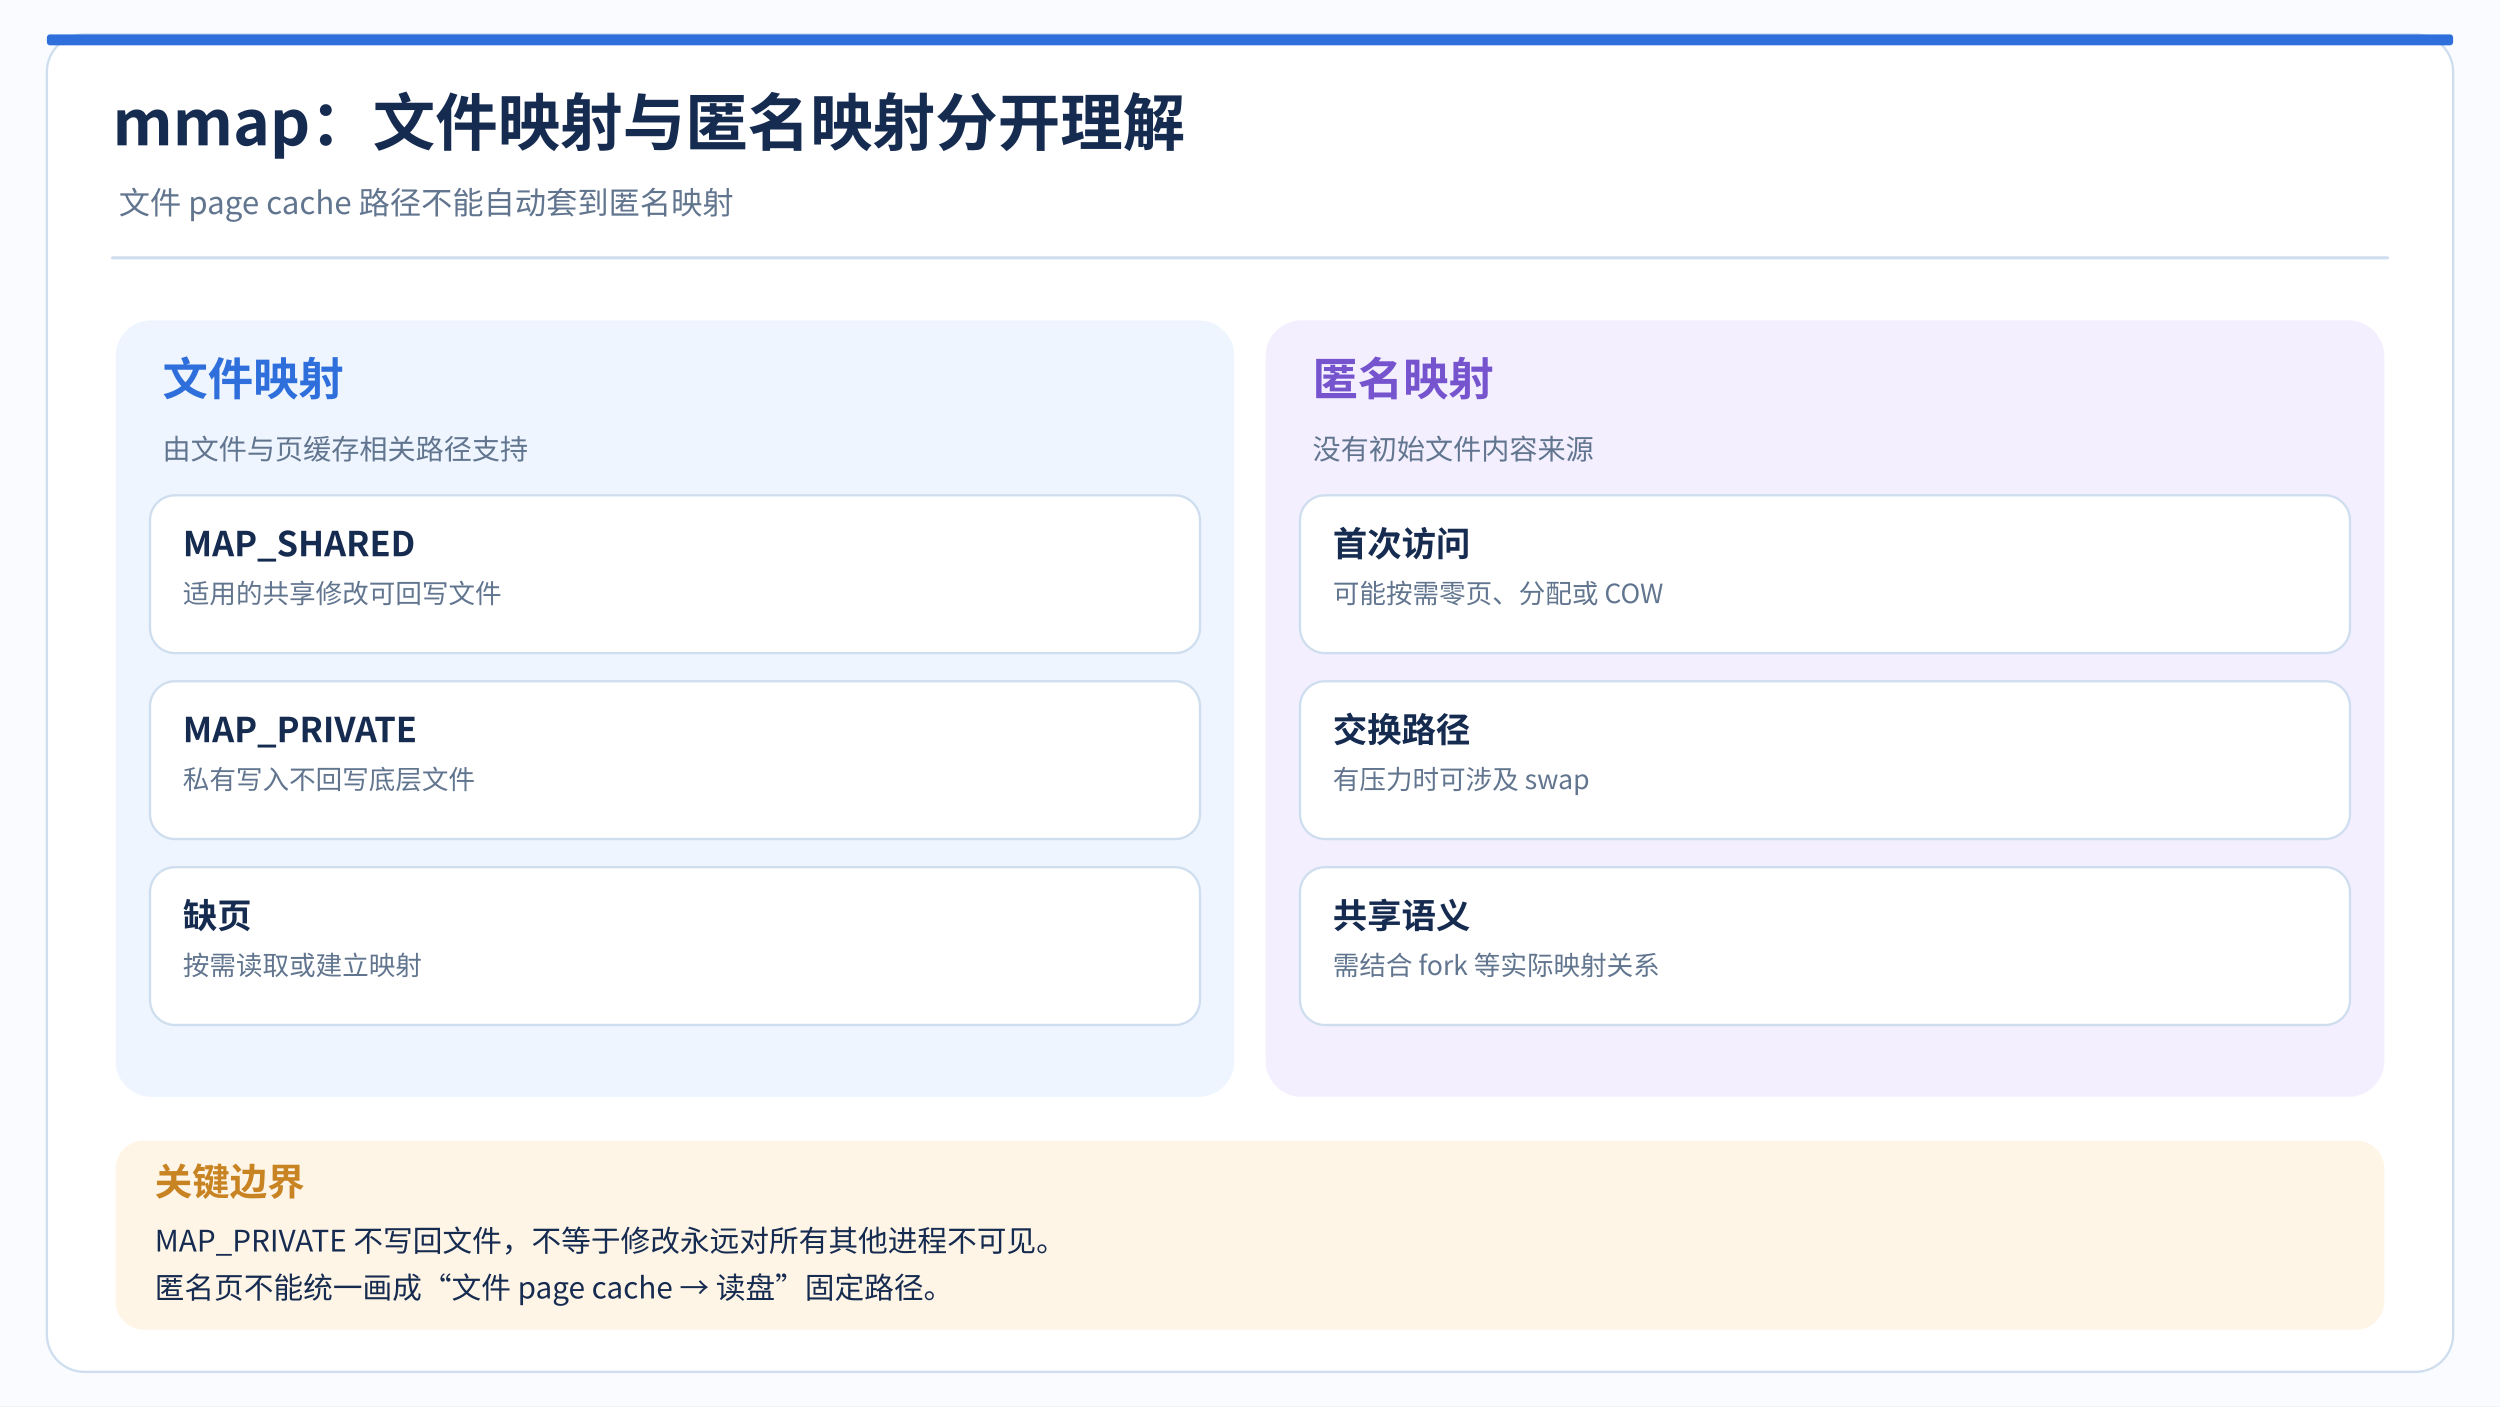
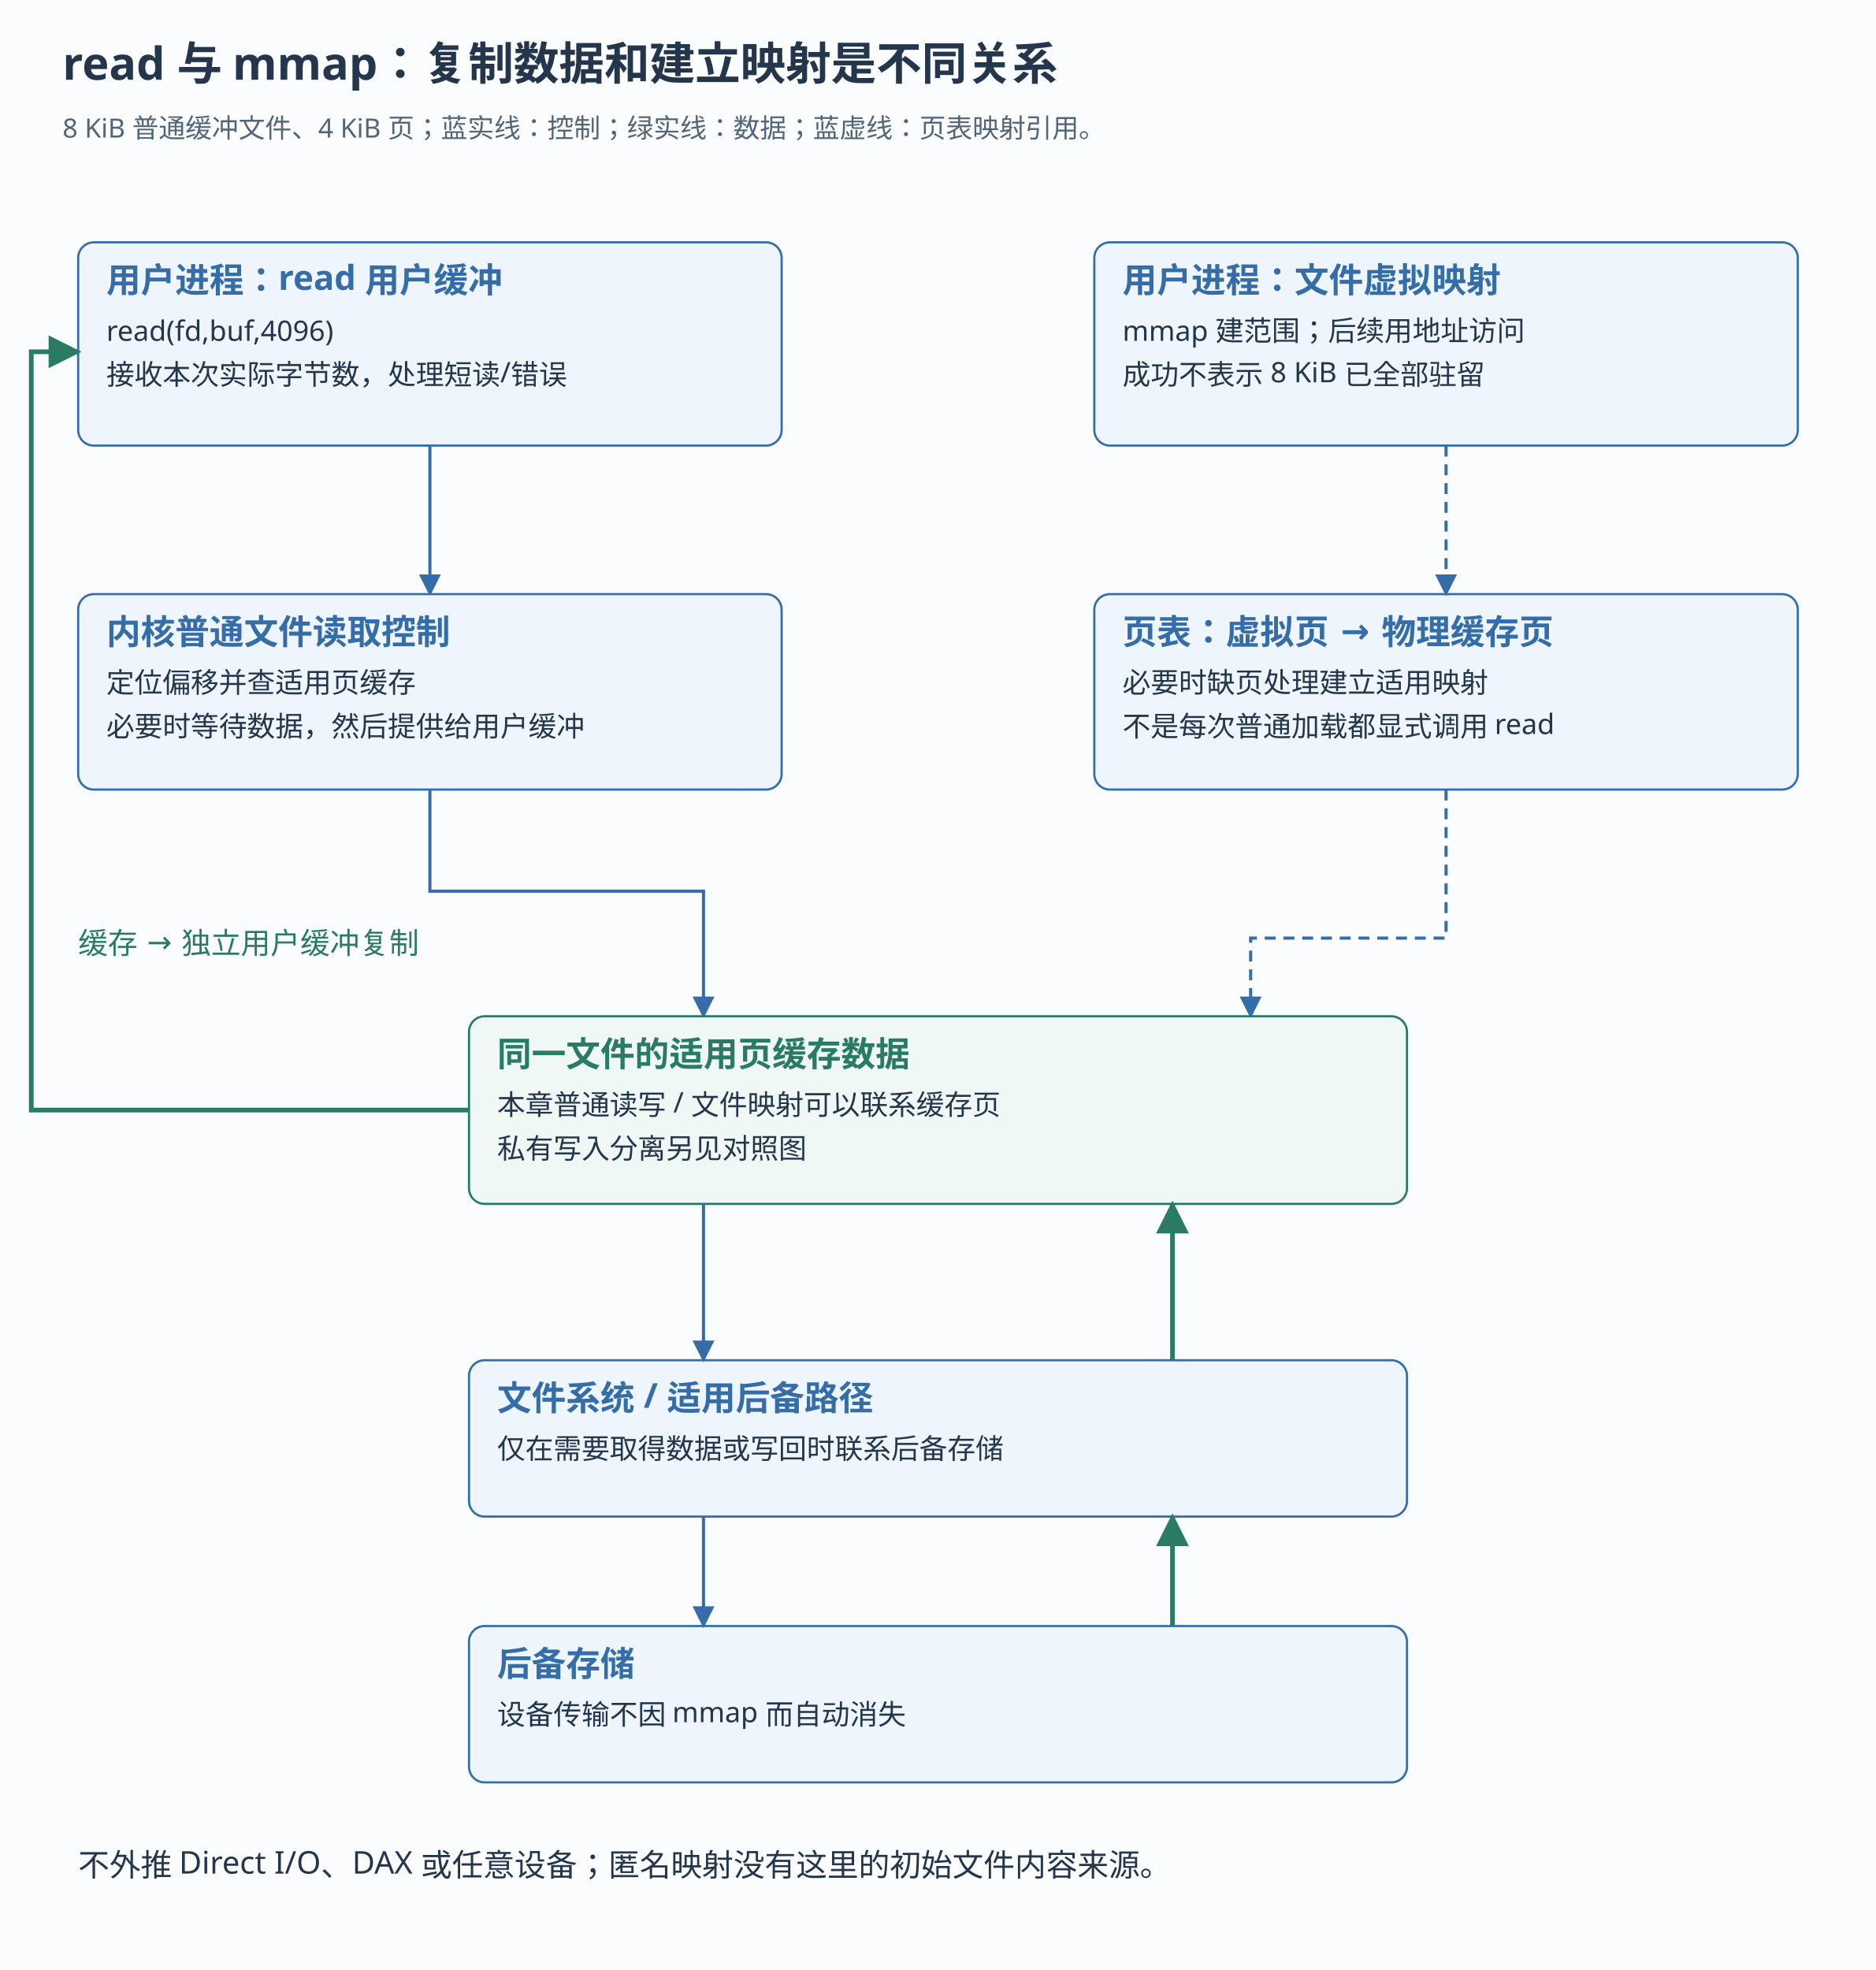
- <svg xmlns="http://www.w3.org/2000/svg" baseProfile="full" height="900" version="1.1" viewBox="0 0 1600 900" width="1600">
-   <defs />
-   <rect fill="#F9FBFE" height="900" rx="0" ry="0" stroke="none" stroke-width="1.5" width="1600" x="0" y="0" />
-   <rect fill="#FFFFFF" height="856" rx="24" ry="24" stroke="#CFDEEF" stroke-width="1.5" width="1540" x="30" y="22" />
-   <rect fill="#2F6FDB" height="7" rx="2" ry="2" stroke="none" stroke-width="1.5" width="1540" x="30" y="22" />
-   <text fill="#162B50" font-family="Noto Sans CJK SC" font-size="40" font-weight="bold" x="72" y="93">mmap：文件映射与匿名映射分开理解</text>
-   <text fill="#61758F" font-family="Noto Sans CJK SC" font-size="20" font-weight="normal" x="76" y="137">文件 page cache 路径不能自动套到匿名映射</text>
-   <polyline fill="none" points="72,165 1528,165" stroke="#CFDEEF" stroke-linecap="round" stroke-linejoin="round" stroke-width="2" />
-   <rect fill="#EEF5FF" height="497" rx="23" ry="23" stroke="none" stroke-width="1.5" width="716.0" x="74.0" y="205" />
-   <text fill="#2F6FDB" font-family="Noto Sans CJK SC" font-size="29" font-weight="bold" x="104.0" y="253">文件映射</text>
-   <text fill="#61758F" font-family="Noto Sans CJK SC" font-size="18" font-weight="normal" x="104.0" y="294">由文件与页缓存相关路径支持</text>
-   <rect fill="#FFFFFF" height="101" rx="16" ry="16" stroke="#CFDEEF" stroke-width="1.5" width="672.0" x="96.0" y="317" />
-   <text fill="#162B50" font-family="Noto Sans CJK SC" font-size="22" font-weight="bold" x="117.0" y="356">MAP_SHARED</text>
-   <text fill="#61758F" font-family="Noto Sans CJK SC" font-size="17" font-weight="normal" x="117.0" y="386">适用的共享修改可回写文件</text>
-   <rect fill="#FFFFFF" height="101" rx="16" ry="16" stroke="#CFDEEF" stroke-width="1.5" width="672.0" x="96.0" y="436" />
-   <text fill="#162B50" font-family="Noto Sans CJK SC" font-size="22" font-weight="bold" x="117.0" y="475">MAP_PRIVATE</text>
-   <text fill="#61758F" font-family="Noto Sans CJK SC" font-size="17" font-weight="normal" x="117.0" y="505">私有写入不回写底层文件</text>
-   <rect fill="#FFFFFF" height="101" rx="16" ry="16" stroke="#CFDEEF" stroke-width="1.5" width="672.0" x="96.0" y="555" />
-   <text fill="#162B50" font-family="Noto Sans CJK SC" font-size="22" font-weight="bold" x="117.0" y="594">缺页</text>
-   <text fill="#61758F" font-family="Noto Sans CJK SC" font-size="17" font-weight="normal" x="117.0" y="624">按需读取或建立映射</text>
-   <rect fill="#F3EFFF" height="497" rx="23" ry="23" stroke="none" stroke-width="1.5" width="716.0" x="810.0" y="205" />
-   <text fill="#7554CE" font-family="Noto Sans CJK SC" font-size="29" font-weight="bold" x="840.0" y="253">匿名映射</text>
-   <text fill="#61758F" font-family="Noto Sans CJK SC" font-size="18" font-weight="normal" x="840.0" y="294">没有初始文件内容来源</text>
-   <rect fill="#FFFFFF" height="101" rx="16" ry="16" stroke="#CFDEEF" stroke-width="1.5" width="672.0" x="832.0" y="317" />
-   <text fill="#162B50" font-family="Noto Sans CJK SC" font-size="22" font-weight="bold" x="853.0" y="356">首次访问</text>
-   <text fill="#61758F" font-family="Noto Sans CJK SC" font-size="17" font-weight="normal" x="853.0" y="386">可能按需零页、分配或 COW</text>
-   <rect fill="#FFFFFF" height="101" rx="16" ry="16" stroke="#CFDEEF" stroke-width="1.5" width="672.0" x="832.0" y="436" />
-   <text fill="#162B50" font-family="Noto Sans CJK SC" font-size="22" font-weight="bold" x="853.0" y="475">交换路径</text>
-   <text fill="#61758F" font-family="Noto Sans CJK SC" font-size="17" font-weight="normal" x="853.0" y="505">有压力时可涉及 swap</text>
-   <rect fill="#FFFFFF" height="101" rx="16" ry="16" stroke="#CFDEEF" stroke-width="1.5" width="672.0" x="832.0" y="555" />
-   <text fill="#162B50" font-family="Noto Sans CJK SC" font-size="22" font-weight="bold" x="853.0" y="594">共享语义</text>
-   <text fill="#61758F" font-family="Noto Sans CJK SC" font-size="17" font-weight="normal" x="853.0" y="624">需结合 fork 等实际映射关系</text>
-   <rect fill="#FFF5E7" height="121" rx="18" ry="18" stroke="none" stroke-width="1.5" width="1452" x="74" y="730" />
-   <text fill="#C88323" font-family="Noto Sans CJK SC" font-size="24" font-weight="bold" x="99" y="765">关键边界</text>
-   <text fill="#162B50" font-family="Noto Sans CJK SC" font-size="19" font-weight="normal" x="99" y="801">MAP_PRIVATE 不写回文件，不等于修改永远对所有其他进程不可见。</text>
-   <text fill="#162B50" font-family="Noto Sans CJK SC" font-size="19" font-weight="normal" x="99" y="831">匿名页不能统一画成“文件 page cache → 读盘”固定路径。</text>
+ <svg xmlns="http://www.w3.org/2000/svg" width="1200" height="1260" viewBox="0 0 1200 1260" role="img" aria-labelledby="title desc">
+   <defs>
+     <marker id="arrow" viewBox="0 0 10 10" refX="9" refY="5" markerWidth="7" markerHeight="7" orient="auto">
+       <path d="M0 0L10 5L0 10Z" fill="#356da8" />
+     </marker>
+   </defs>
+   <rect width="1200" height="1260" fill="#fbfcfe" />
+   <g font-family="Microsoft YaHei,Segoe UI,sans-serif">
+     <text x="40" y="51" font-size="29" fill="#24364b" font-weight="600" text-anchor="start">read 与 mmap：复制数据和建立映射是不同关系</text>
+     <text x="40" y="88" font-size="17" fill="#526579" font-weight="400" text-anchor="start">8 KiB 普通缓冲文件、4 KiB 页；蓝实线：控制；绿实线：数据；蓝虚线：页表映射引用。</text>
+     <defs>
+       <marker id="data-arrow" viewBox="0 0 10 10" refX="9" refY="5" markerWidth="7" markerHeight="7" orient="auto">
+         <path d="M0 0L10 5L0 10Z" fill="#297b66" />
+       </marker>
+     </defs>
+     <rect x="50" y="155" width="450" height="130" rx="10" fill="#eef5fc" stroke="#356da8" stroke-width="1.4" />
+     <text x="68" y="187" font-size="22" fill="#356da8" font-weight="600" text-anchor="start">用户进程：read 用户缓冲</text>
+     <text x="68" y="218" font-size="18" fill="#24364b" font-weight="400" text-anchor="start">read(fd,buf,4096)</text>
+     <text x="68" y="246" font-size="18" fill="#24364b" font-weight="400" text-anchor="start">接收本次实际字节数，处理短读/错误</text>
+     <rect x="700" y="155" width="450" height="130" rx="10" fill="#eef5fc" stroke="#356da8" stroke-width="1.4" />
+     <text x="718" y="187" font-size="22" fill="#356da8" font-weight="600" text-anchor="start">用户进程：文件虚拟映射</text>
+     <text x="718" y="218" font-size="18" fill="#24364b" font-weight="400" text-anchor="start">mmap 建范围；后续用地址访问</text>
+     <text x="718" y="246" font-size="18" fill="#24364b" font-weight="400" text-anchor="start">成功不表示 8 KiB 已全部驻留</text>
+     <path d="M275 285 L275 380" fill="none" stroke="#356da8" stroke-width="2" marker-end="url(#arrow)" />
+     <rect x="50" y="380" width="450" height="125" rx="10" fill="#eef5fc" stroke="#356da8" stroke-width="1.4" />
+     <text x="68" y="412" font-size="22" fill="#356da8" font-weight="600" text-anchor="start">内核普通文件读取控制</text>
+     <text x="68" y="443" font-size="18" fill="#24364b" font-weight="400" text-anchor="start">定位偏移并查适用页缓存</text>
+     <text x="68" y="471" font-size="18" fill="#24364b" font-weight="400" text-anchor="start">必要时等待数据，然后提供给用户缓冲</text>
+     <path d="M275 505 L275 570 L450 570 L450 650" fill="none" stroke="#356da8" stroke-width="2" marker-end="url(#arrow)" />
+     <rect x="700" y="380" width="450" height="125" rx="10" fill="#eef5fc" stroke="#356da8" stroke-width="1.4" />
+     <text x="718" y="412" font-size="22" fill="#356da8" font-weight="600" text-anchor="start">页表：虚拟页 → 物理缓存页</text>
+     <text x="718" y="443" font-size="18" fill="#24364b" font-weight="400" text-anchor="start">必要时缺页处理建立适用映射</text>
+     <text x="718" y="471" font-size="18" fill="#24364b" font-weight="400" text-anchor="start">不是每次普通加载都显式调用 read</text>
+     <path d="M925 285 L925 380" fill="none" stroke="#356da8" stroke-width="2" stroke-dasharray="7 5" marker-end="url(#arrow)" />
+     <path d="M925 505 L925 600 L800 600 L800 650" fill="none" stroke="#356da8" stroke-width="2" stroke-dasharray="7 5" marker-end="url(#arrow)" />
+     <rect x="300" y="650" width="600" height="120" rx="10" fill="#f0f8f5" stroke="#297b66" stroke-width="1.4" />
+     <text x="318" y="682" font-size="22" fill="#297b66" font-weight="600" text-anchor="start">同一文件的适用页缓存数据</text>
+     <text x="318" y="713" font-size="18" fill="#24364b" font-weight="400" text-anchor="start">本章普通读写 / 文件映射可以联系缓存页</text>
+     <text x="318" y="741" font-size="18" fill="#24364b" font-weight="400" text-anchor="start">私有写入分离另见对照图</text>
+     <path d="M300 710 L20 710 L20 225 L50 225" fill="none" stroke="#297b66" stroke-width="3" marker-end="url(#data-arrow)" />
+     <text x="50" y="610" font-size="19" fill="#297b66" font-weight="400" text-anchor="start">缓存 → 独立用户缓冲复制</text>
+     <rect x="300" y="870" width="600" height="100" rx="10" fill="#eef5fc" stroke="#356da8" stroke-width="1.4" />
+     <text x="318" y="902" font-size="22" fill="#356da8" font-weight="600" text-anchor="start">文件系统 / 适用后备路径</text>
+     <text x="318" y="933" font-size="18" fill="#24364b" font-weight="400" text-anchor="start">仅在需要取得数据或写回时联系后备存储</text>
+     <rect x="300" y="1040" width="600" height="100" rx="10" fill="#eef5fc" stroke="#356da8" stroke-width="1.4" />
+     <text x="318" y="1072" font-size="22" fill="#356da8" font-weight="600" text-anchor="start">后备存储</text>
+     <text x="318" y="1103" font-size="18" fill="#24364b" font-weight="400" text-anchor="start">设备传输不因 mmap 而自动消失</text>
+     <path d="M450 770 L450 870" fill="none" stroke="#356da8" stroke-width="2" marker-end="url(#arrow)" />
+     <path d="M450 970 L450 1040" fill="none" stroke="#356da8" stroke-width="2" marker-end="url(#arrow)" />
+     <path d="M750 1040 L750 970" fill="none" stroke="#297b66" stroke-width="3" marker-end="url(#data-arrow)" />
+     <path d="M750 870 L750 770" fill="none" stroke="#297b66" stroke-width="3" marker-end="url(#data-arrow)" />
+     <text x="50" y="1200" font-size="20" fill="#24364b" font-weight="400" text-anchor="start">不外推 Direct I/O、DAX 或任意设备；匿名映射没有这里的初始文件内容来源。</text>
+   </g>
</svg>
